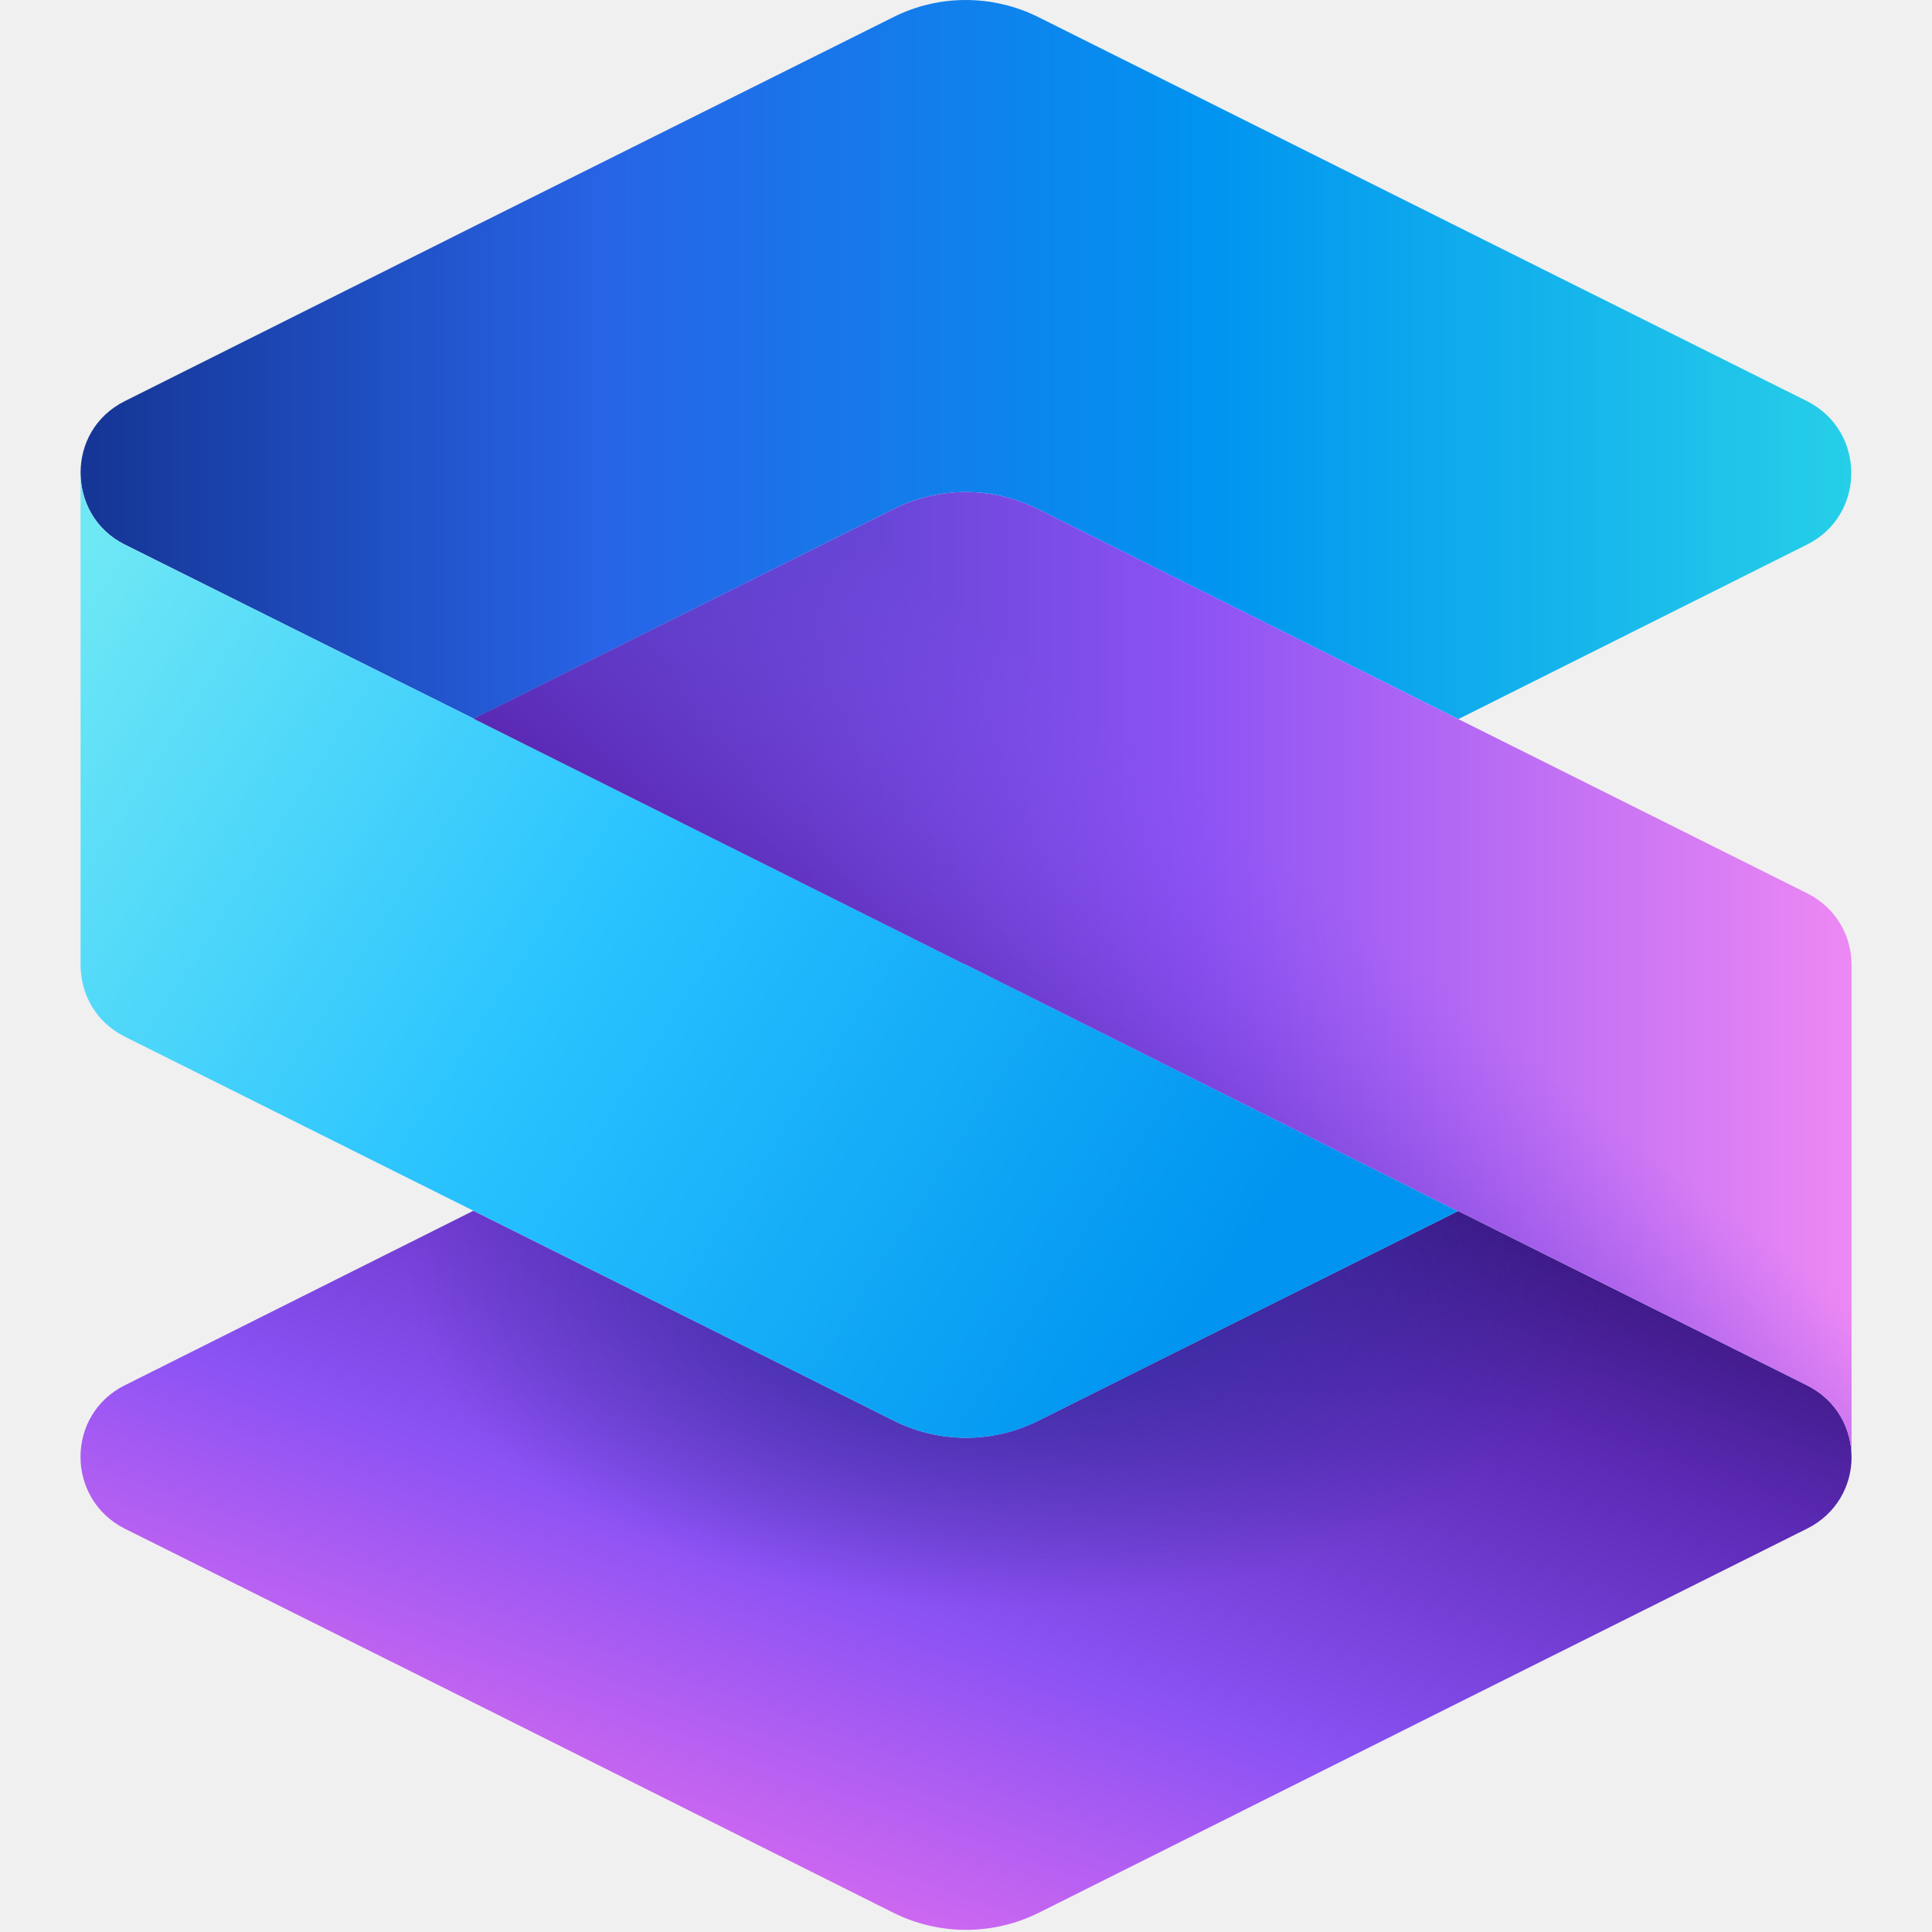
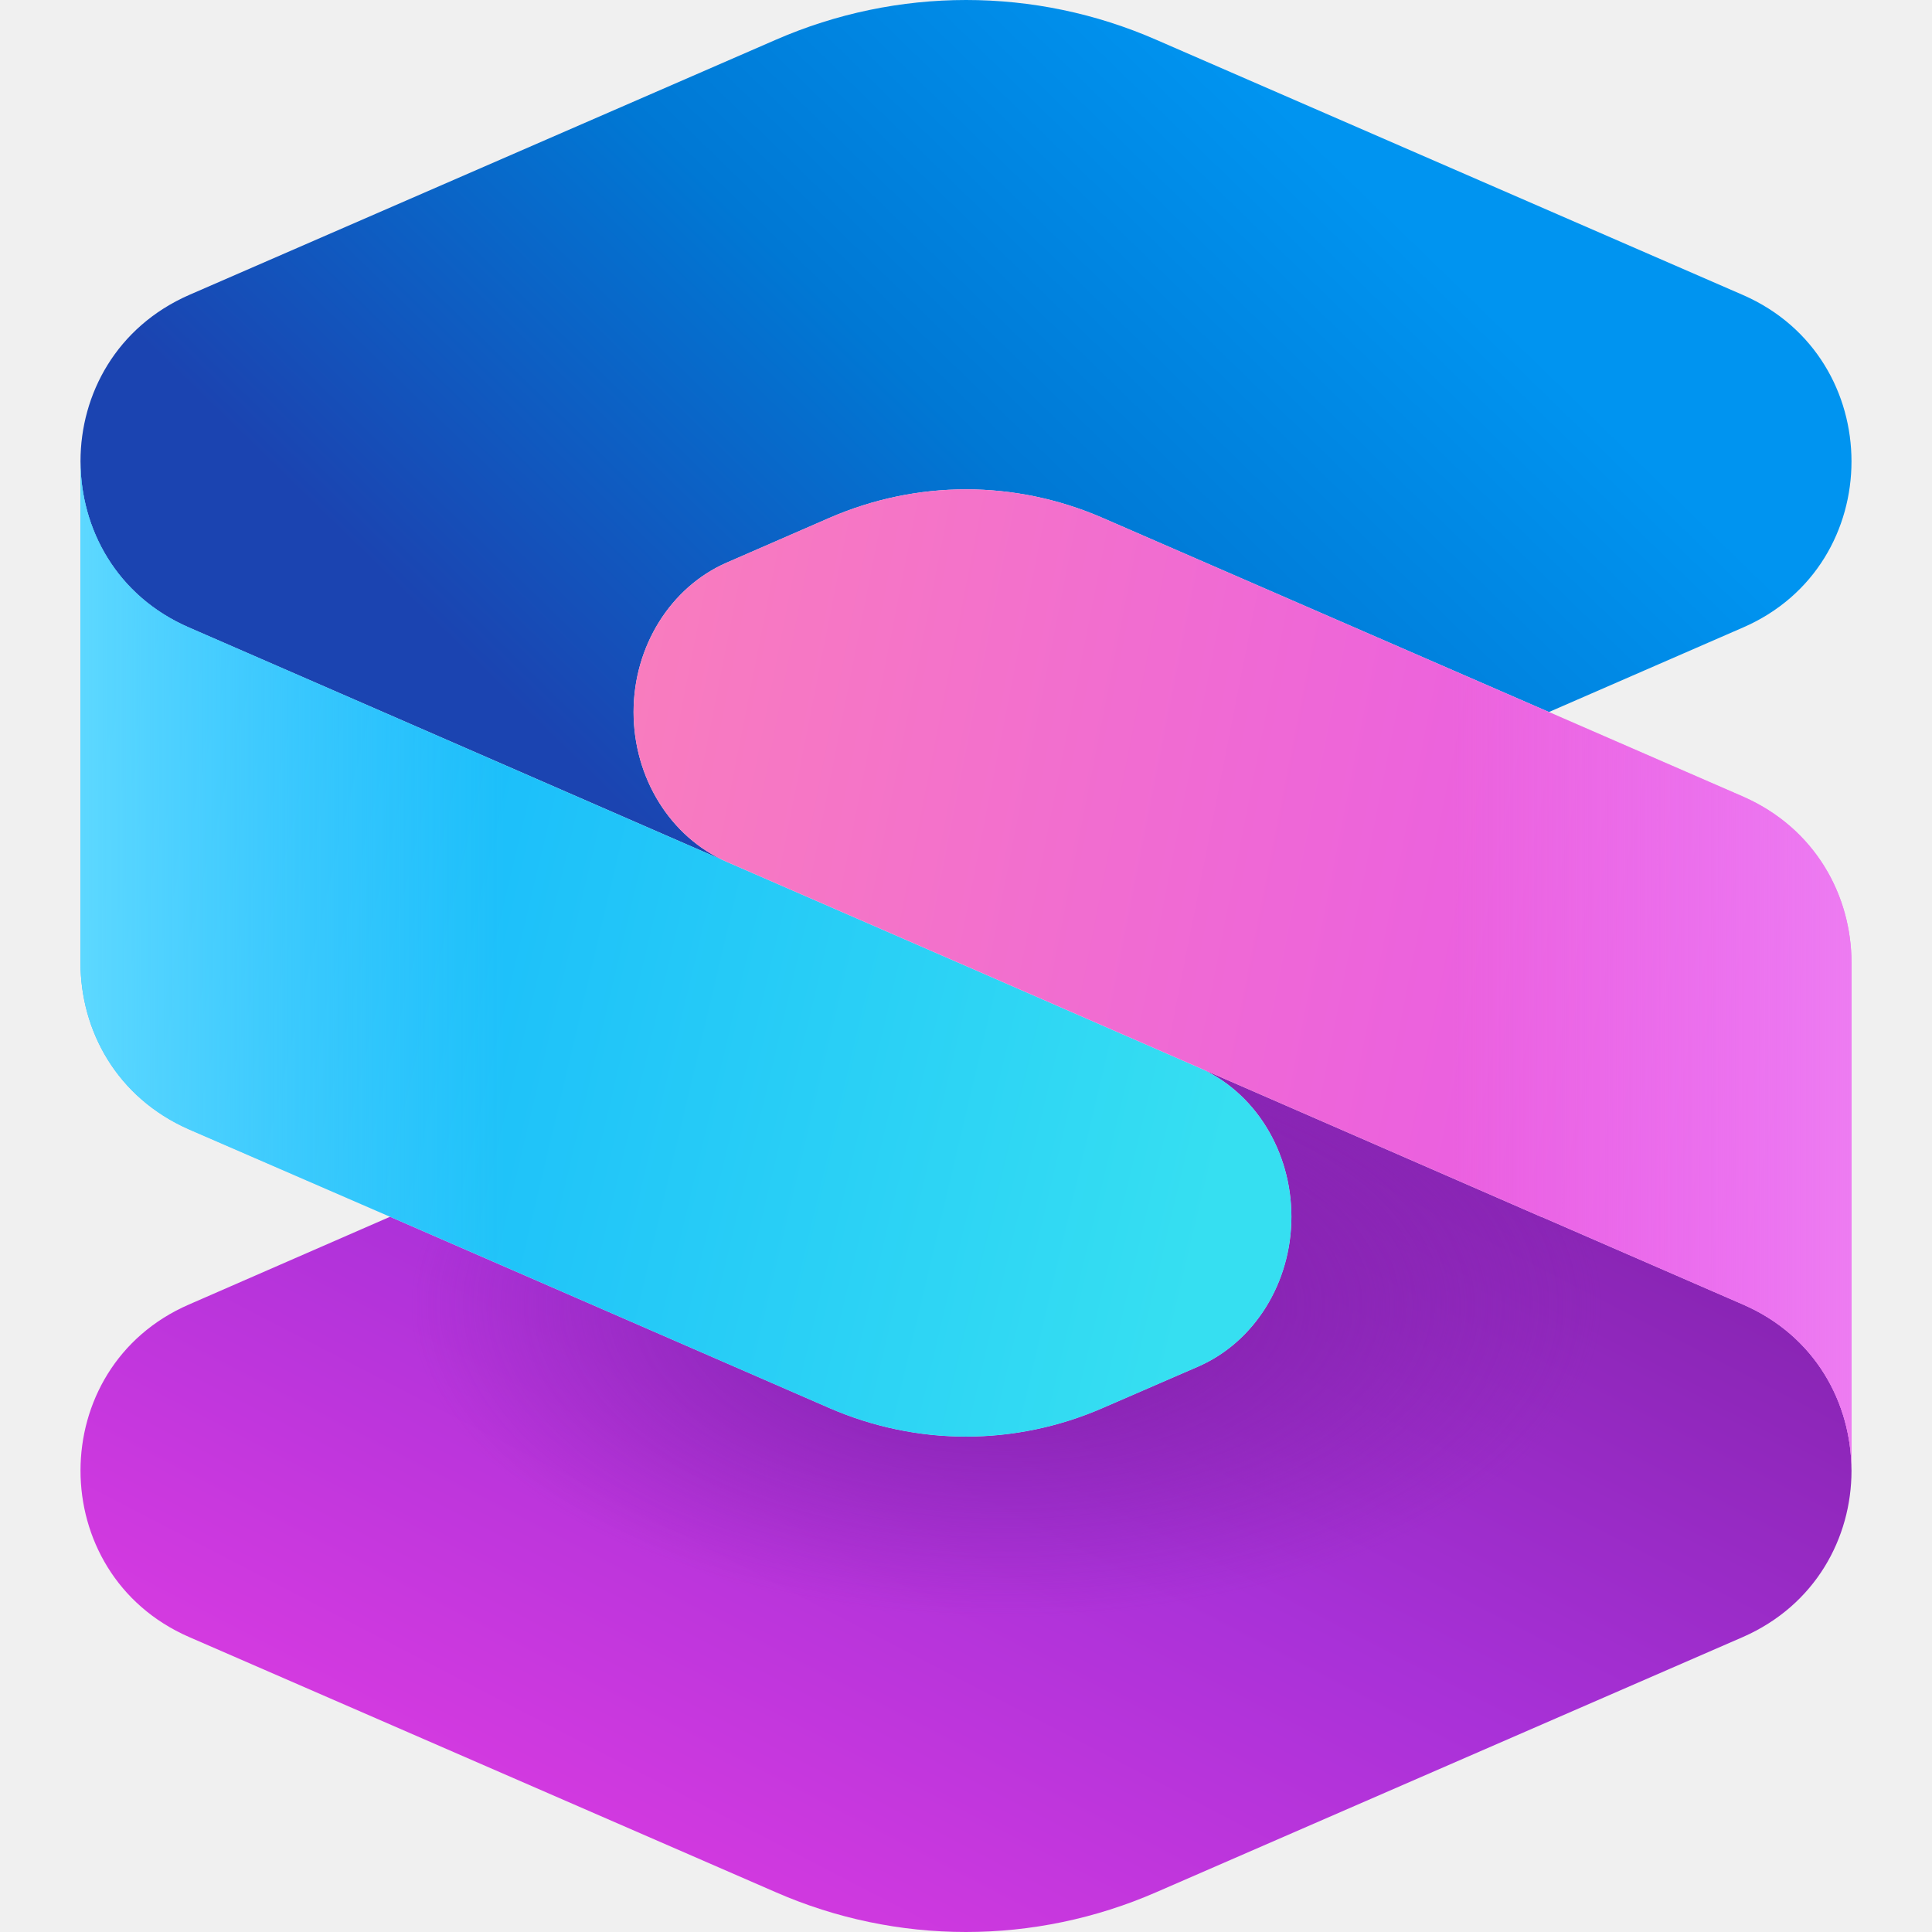
- <svg xmlns="http://www.w3.org/2000/svg" width="28" height="28" viewBox="0 0 48 48" fill="none">
+ <svg xmlns="http://www.w3.org/2000/svg" width="48" height="48" viewBox="0 0 48 48" fill="none">
+   <g clip-path="url(#clip0_3483_289382)">
+     <path d="M43.305 15.59L38.483 17.69L27.401 12.87C25.219 11.92 22.781 11.92 20.599 12.87L18.051 13.98C16.658 14.59 15.741 16.06 15.741 17.69C15.741 19.33 16.658 20.8 18.051 21.41L9.517 17.69L4.695 15.59C2.898 14.81 2 13.14 2 11.46C2 9.79 2.898 8.12 4.695 7.33L19.27 0.99C22.295 -0.33 25.714 -0.33 28.73 0.99L43.305 7.33C46.898 8.9 46.898 14.03 43.305 15.59Z" fill="url(#paint0_linear_3483_289382)" />
+     <path d="M46 36.54C46 38.21 45.102 39.88 43.305 40.67L28.73 47.01C25.705 48.33 22.286 48.33 19.27 47.01L4.695 40.67C1.102 39.1 1.102 33.97 4.695 32.41L9.691 30.23L20.599 34.98C22.781 35.93 25.219 35.93 27.401 34.98L29.775 33.95C31.168 33.34 32.085 31.87 32.085 30.23C32.085 28.59 31.168 27.12 29.775 26.52L38.309 30.24H38.318L43.305 32.41C45.102 33.19 46 34.86 46 36.54Z" fill="url(#paint1_linear_3483_289382)" />
+     <path d="M46 36.54C46 38.21 45.102 39.88 43.305 40.67L28.73 47.01C25.705 48.33 22.286 48.33 19.27 47.01L4.695 40.67C1.102 39.1 1.102 33.97 4.695 32.41L9.691 30.23L20.599 34.98C22.781 35.93 25.219 35.93 27.401 34.98L29.775 33.95C31.168 33.34 32.085 31.87 32.085 30.23C32.085 28.59 31.168 27.12 29.775 26.52L38.309 30.24H38.318L43.305 32.41C45.102 33.19 46 34.86 46 36.54Z" fill="url(#paint2_radial_3483_289382)" />
+     <path d="M32.085 30.23C32.085 31.87 31.168 33.34 29.775 33.95L27.401 34.98C25.219 35.93 22.781 35.93 20.599 34.98L9.691 30.23L4.695 28.06C2.898 27.27 2 25.6 2 23.92V11.46C2 13.14 2.898 14.81 4.695 15.59L9.517 17.69L18.051 21.41L24 24L29.775 26.52C31.168 27.12 32.085 28.59 32.085 30.23Z" fill="url(#paint3_linear_3483_289382)" />
+     <path d="M32.085 30.23C32.085 31.87 31.168 33.34 29.775 33.95L27.401 34.98C25.219 35.93 22.781 35.93 20.599 34.98L9.691 30.23L4.695 28.06C2.898 27.27 2 25.6 2 23.92V11.46C2 13.14 2.898 14.81 4.695 15.59L9.517 17.69L18.051 21.41L24 24L29.775 26.52C31.168 27.12 32.085 28.59 32.085 30.23Z" fill="url(#paint4_linear_3483_289382)" />
+     <path d="M46 23.92V36.54C46 34.86 45.102 33.19 43.305 32.41L38.318 30.24H38.309L29.775 26.52L24 24L18.051 21.41C16.658 20.8 15.741 19.33 15.741 17.69C15.741 16.06 16.658 14.59 18.051 13.98L20.599 12.87C22.781 11.92 25.219 11.92 27.401 12.87L38.483 17.69L43.305 19.79C45.102 20.58 46 22.25 46 23.92Z" fill="url(#paint5_linear_3483_289382)" />
+     <path d="M46 23.92V36.54C46 34.86 45.102 33.19 43.305 32.41L38.318 30.24H38.309L29.775 26.52L24 24L18.051 21.41C16.658 20.8 15.741 19.33 15.741 17.69C15.741 16.06 16.658 14.59 18.051 13.98L20.599 12.87C22.781 11.92 25.219 11.92 27.401 12.87L38.483 17.69L43.305 19.79C45.102 20.58 46 22.25 46 23.92Z" fill="url(#paint6_linear_3483_289382)" />
+   </g>
  <defs>
-     <linearGradient id="paint0_linear_2107_205494" x1="46.002" y1="11.434" x2="-4.498" y2="11.434" gradientUnits="userSpaceOnUse">
-       <stop stop-color="#26CFE8" />
-       <stop offset="0.315" stop-color="#0094F0" />
-       <stop offset="0.612" stop-color="#2764E7" />
-       <stop offset="0.863" stop-color="#163697" />
+     <linearGradient id="paint0_linear_3483_289382" x1="28" y1="-1.158" x2="11.277" y2="16.026" gradientUnits="userSpaceOnUse">
+       <stop stop-color="#0094F0" />
+       <stop offset="0.473" stop-color="#0078D4" />
+       <stop offset="1" stop-color="#1B44B1" />
    </linearGradient>
-     <linearGradient id="paint1_linear_2107_205494" x1="21.003" y1="56.879" x2="31.979" y2="26.407" gradientUnits="userSpaceOnUse">
-       <stop offset="0.186" stop-color="#EA71EF" />
-       <stop offset="0.507" stop-color="#8B52F4" />
-       <stop offset="0.797" stop-color="#5B2AB5" />
-       <stop offset="1" stop-color="#30116E" />
+     <linearGradient id="paint1_linear_3483_289382" x1="34.5" y1="23.22" x2="19.603" y2="51.939" gradientUnits="userSpaceOnUse">
+       <stop stop-color="#7F21A9" />
+       <stop offset="0.505" stop-color="#A931D8" />
+       <stop offset="0.99" stop-color="#DD3CE2" />
    </linearGradient>
-     <radialGradient id="paint2_radial_2107_205494" cx="0" cy="0" r="1" gradientUnits="userSpaceOnUse" gradientTransform="translate(25.0025 31.9088) rotate(-90) scale(7.99034 14.8369)">
-       <stop stop-color="#312A9A" />
-       <stop offset="1" stop-color="#312A9A" stop-opacity="0" />
+     <radialGradient id="paint2_radial_3483_289382" cx="0" cy="0" r="1" gradientUnits="userSpaceOnUse" gradientTransform="translate(25.0013 32.425) rotate(-90) scale(7.7596 14.8359)">
+       <stop stop-color="#7F21A9" />
+       <stop offset="1" stop-color="#7F21A9" stop-opacity="0" />
    </radialGradient>
-     <linearGradient id="paint3_linear_2107_205494" x1="2.002" y1="13.715" x2="30.483" y2="31.94" gradientUnits="userSpaceOnUse">
-       <stop stop-color="#6FE8F5" />
-       <stop offset="0.469" stop-color="#29C3FF" />
-       <stop offset="1" stop-color="#0094F0" />
+     <linearGradient id="paint3_linear_3483_289382" x1="2" y1="19.965" x2="30.86" y2="26.802" gradientUnits="userSpaceOnUse">
+       <stop stop-color="#0FAFFF" />
+       <stop offset="1" stop-color="#36DFF1" />
    </linearGradient>
-     <linearGradient id="paint4_linear_2107_205494" x1="12.002" y1="20.922" x2="50.502" y2="20.922" gradientUnits="userSpaceOnUse">
-       <stop stop-color="#3D35B1" />
-       <stop offset="0.453" stop-color="#8B52F4" />
-       <stop offset="0.896" stop-color="#F08AF4" />
+     <linearGradient id="paint4_linear_3483_289382" x1="18.028" y1="20.297" x2="-0.071" y2="20.297" gradientUnits="userSpaceOnUse">
+       <stop offset="0.302" stop-color="#6CE0FF" stop-opacity="0" />
+       <stop offset="1" stop-color="#6CE0FF" />
    </linearGradient>
-     <linearGradient id="paint5_linear_2107_205494" x1="22.503" y1="26.415" x2="29.991" y2="16.918" gradientUnits="userSpaceOnUse">
-       <stop offset="0.028" stop-color="#5B2AB5" />
-       <stop offset="0.809" stop-color="#8B52F4" stop-opacity="0" />
+     <linearGradient id="paint5_linear_3483_289382" x1="46" y1="19.792" x2="15.662" y2="13.81" gradientUnits="userSpaceOnUse">
+       <stop stop-color="#E656EB" />
+       <stop offset="1" stop-color="#F97DBD" />
    </linearGradient>
-     <clipPath id="clip0_2107_205494">
+     <linearGradient id="paint6_linear_3483_289382" x1="36.047" y1="28.399" x2="49.732" y2="28.399" gradientUnits="userSpaceOnUse">
+       <stop stop-color="#F08AF4" stop-opacity="0" />
+       <stop offset="1" stop-color="#F08AF4" />
+     </linearGradient>
+     <clipPath id="clip0_3483_289382">
      <rect width="48" height="48" fill="white" />
    </clipPath>
  </defs>
-   <g clipPath="url(#clip0_2107_205494)">
-     <path d="M44.892 13.531L36.232 17.866L25.781 12.646C24.655 12.084 23.329 12.084 22.203 12.646L11.772 17.856L3.102 13.531C2.362 13.162 2.002 12.453 2.002 11.743C2.002 11.034 2.362 10.335 3.102 9.965L11.762 5.631L22.192 0.427C23.322 -0.142 24.662 -0.142 25.802 0.427L36.232 5.641L44.892 9.965C46.362 10.705 46.362 12.802 44.892 13.531Z" fill="url(#paint0_linear_2107_205494)" />
-     <path d="M46.002 36.204C46.002 36.903 45.633 37.612 44.892 37.981L36.233 42.306L25.812 47.52C24.672 48.089 23.332 48.089 22.192 47.52L11.773 42.306L3.103 37.981C1.633 37.242 1.633 35.145 3.103 34.416L11.762 30.081L22.213 35.301C23.34 35.863 24.666 35.863 25.791 35.301L36.222 30.091H36.233L44.892 34.416C45.633 34.785 46.002 35.495 46.002 36.204Z" fill="url(#paint1_linear_2107_205494)" />
-     <path d="M46.002 36.204C46.002 36.903 45.633 37.612 44.892 37.981L36.233 42.306L25.812 47.52C24.672 48.089 23.332 48.089 22.192 47.52L11.773 42.306L3.103 37.981C1.633 37.242 1.633 35.145 3.103 34.416L11.762 30.081L22.213 35.301C23.34 35.863 24.666 35.863 25.791 35.301L36.222 30.091H36.233L44.892 34.416C45.633 34.785 46.002 35.495 46.002 36.204Z" fill="url(#paint2_radial_2107_205494)" />
-     <path d="M36.222 30.091L25.791 35.301C24.665 35.863 23.339 35.863 22.213 35.301L3.102 25.756C2.362 25.387 2.002 24.677 2.002 23.968V11.743C2.002 12.452 2.362 13.162 3.102 13.531L11.772 17.856L23.992 23.968H24.002L36.222 30.091Z" fill="url(#paint3_linear_2107_205494)" />
-     <path d="M46.002 23.978V36.203C46.002 35.494 45.633 34.785 44.892 34.416L36.233 30.091H36.222L24.003 23.968H23.992L11.773 17.856L22.203 12.646C23.329 12.084 24.655 12.084 25.782 12.646L36.233 17.866L44.892 22.19C45.633 22.56 46.002 23.269 46.002 23.978Z" fill="url(#paint4_linear_2107_205494)" />
-     <path d="M46.002 23.978V36.203C46.002 35.494 45.633 34.785 44.892 34.416L36.233 30.091H36.222L24.003 23.968H23.992L11.773 17.856L22.203 12.646C23.329 12.084 24.655 12.084 25.782 12.646L36.233 17.866L44.892 22.19C45.633 22.56 46.002 23.269 46.002 23.978Z" fill="url(#paint5_linear_2107_205494)" />
-   </g>
</svg>
